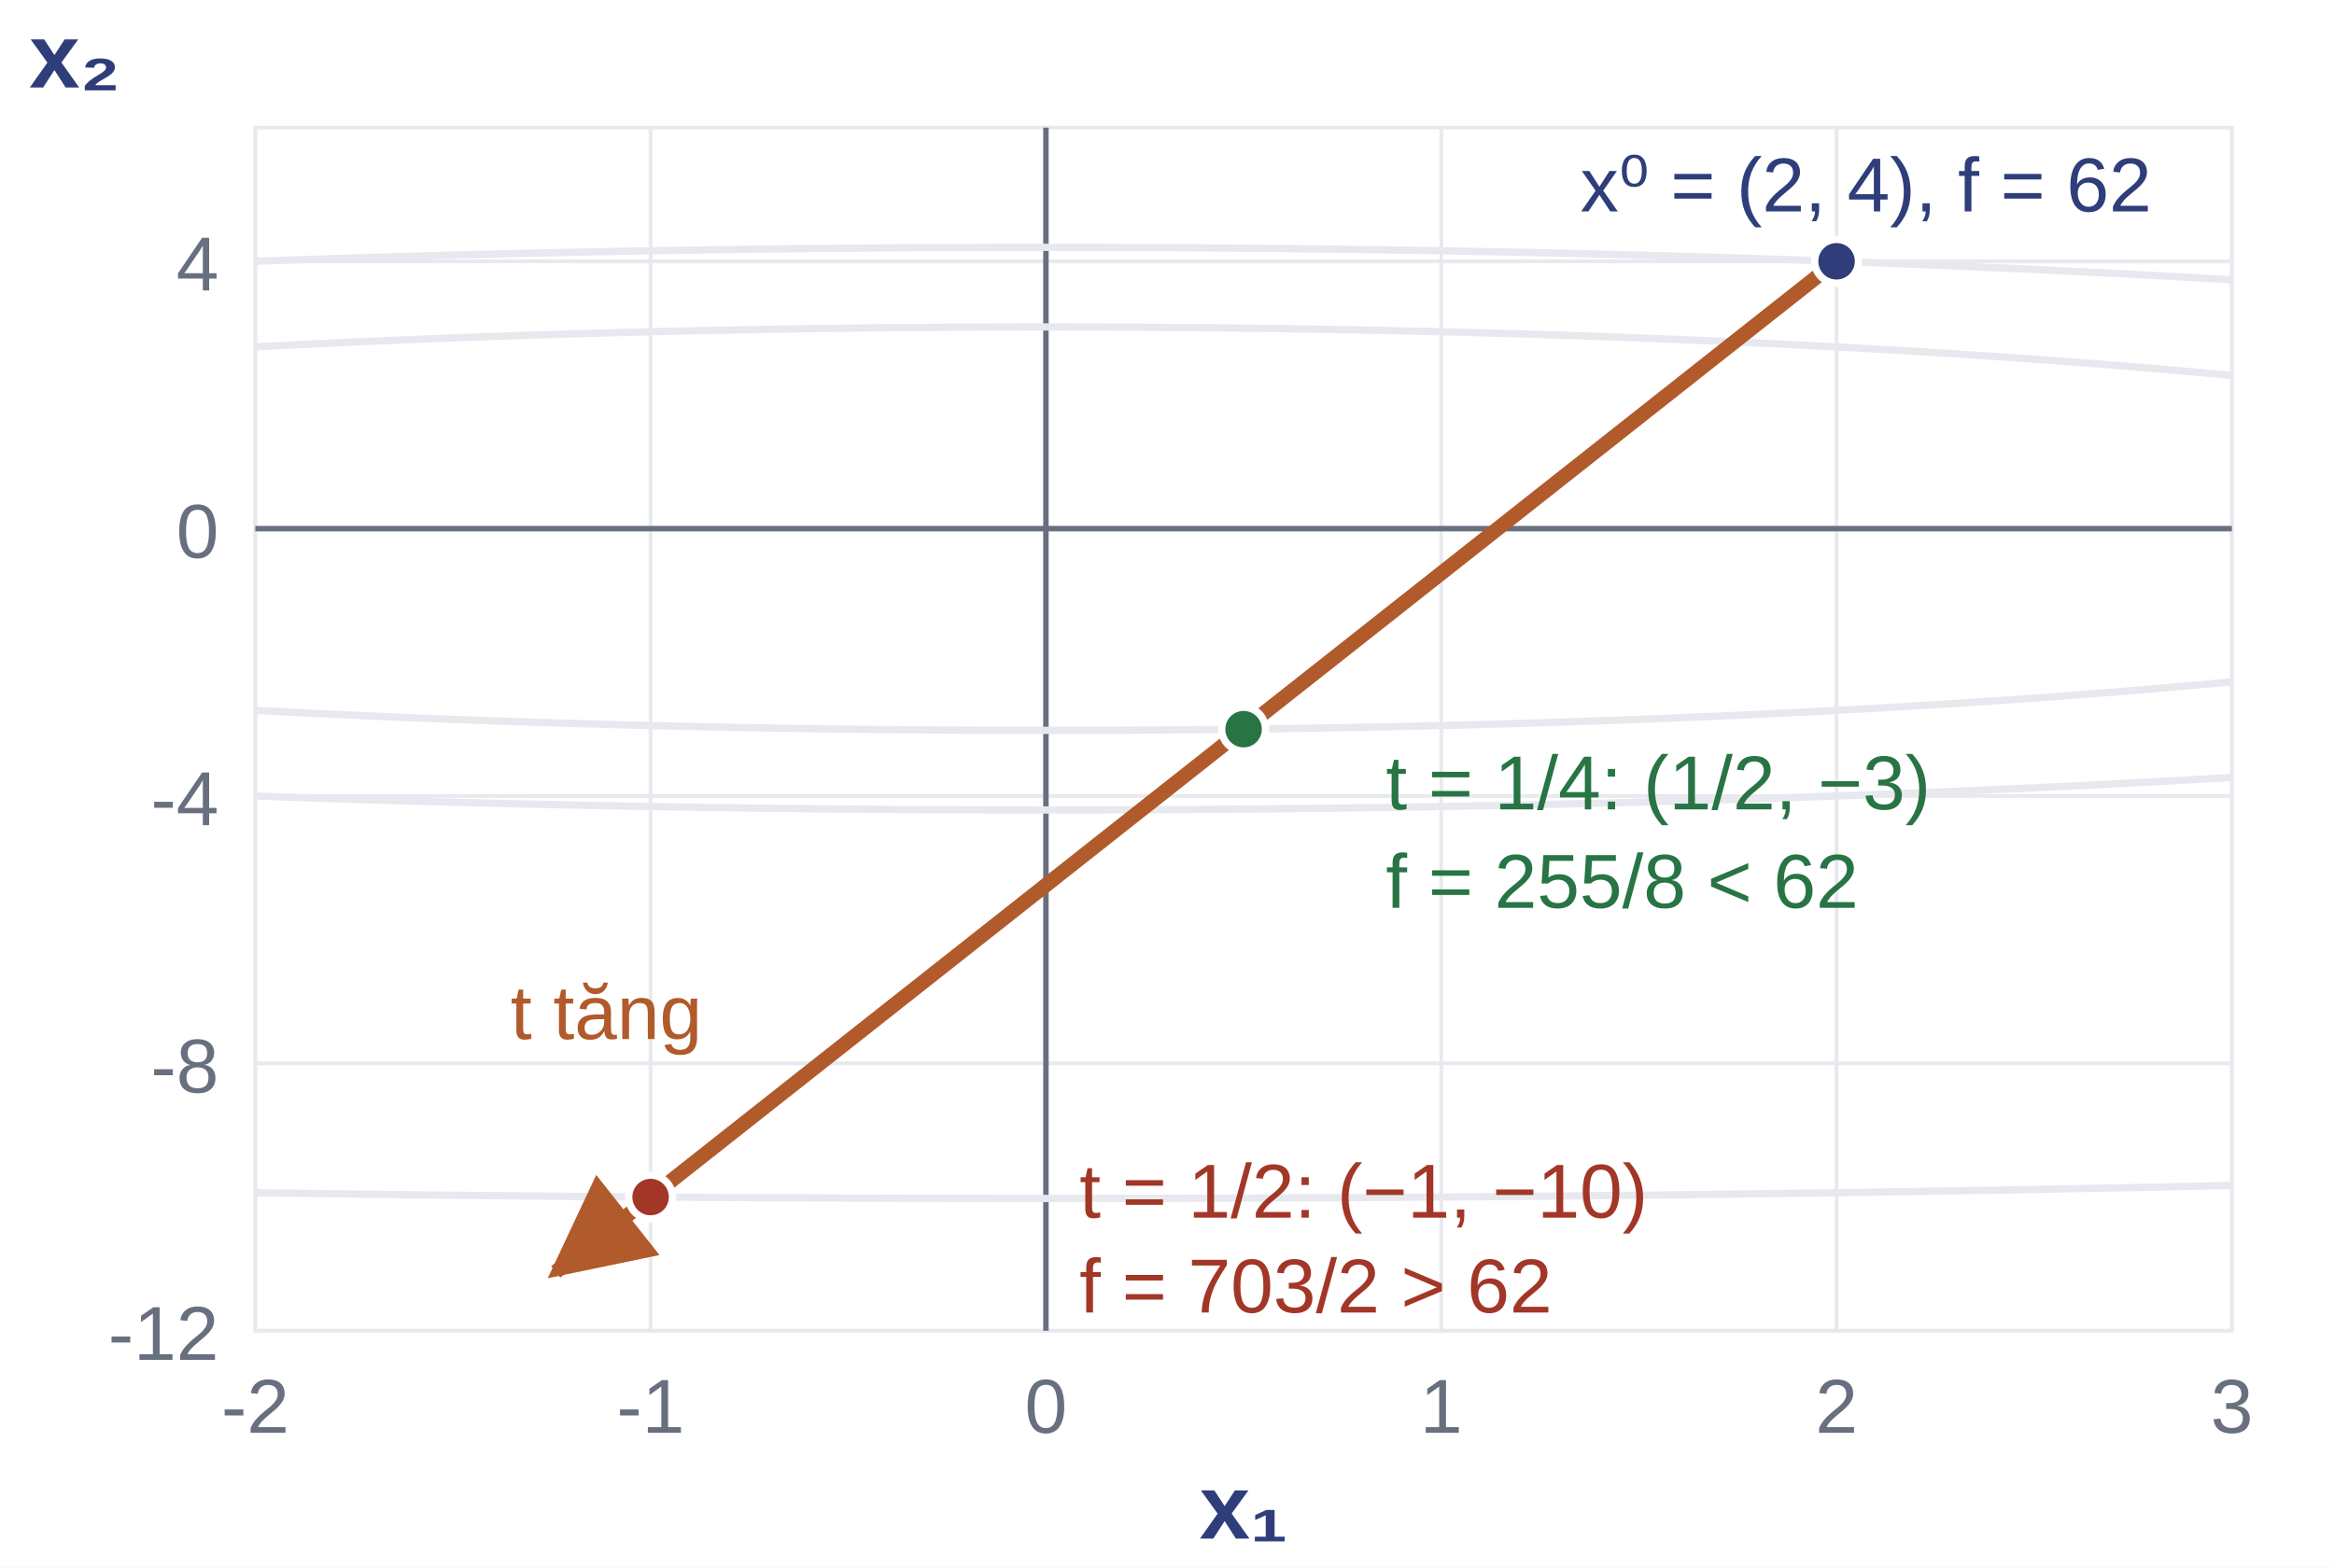
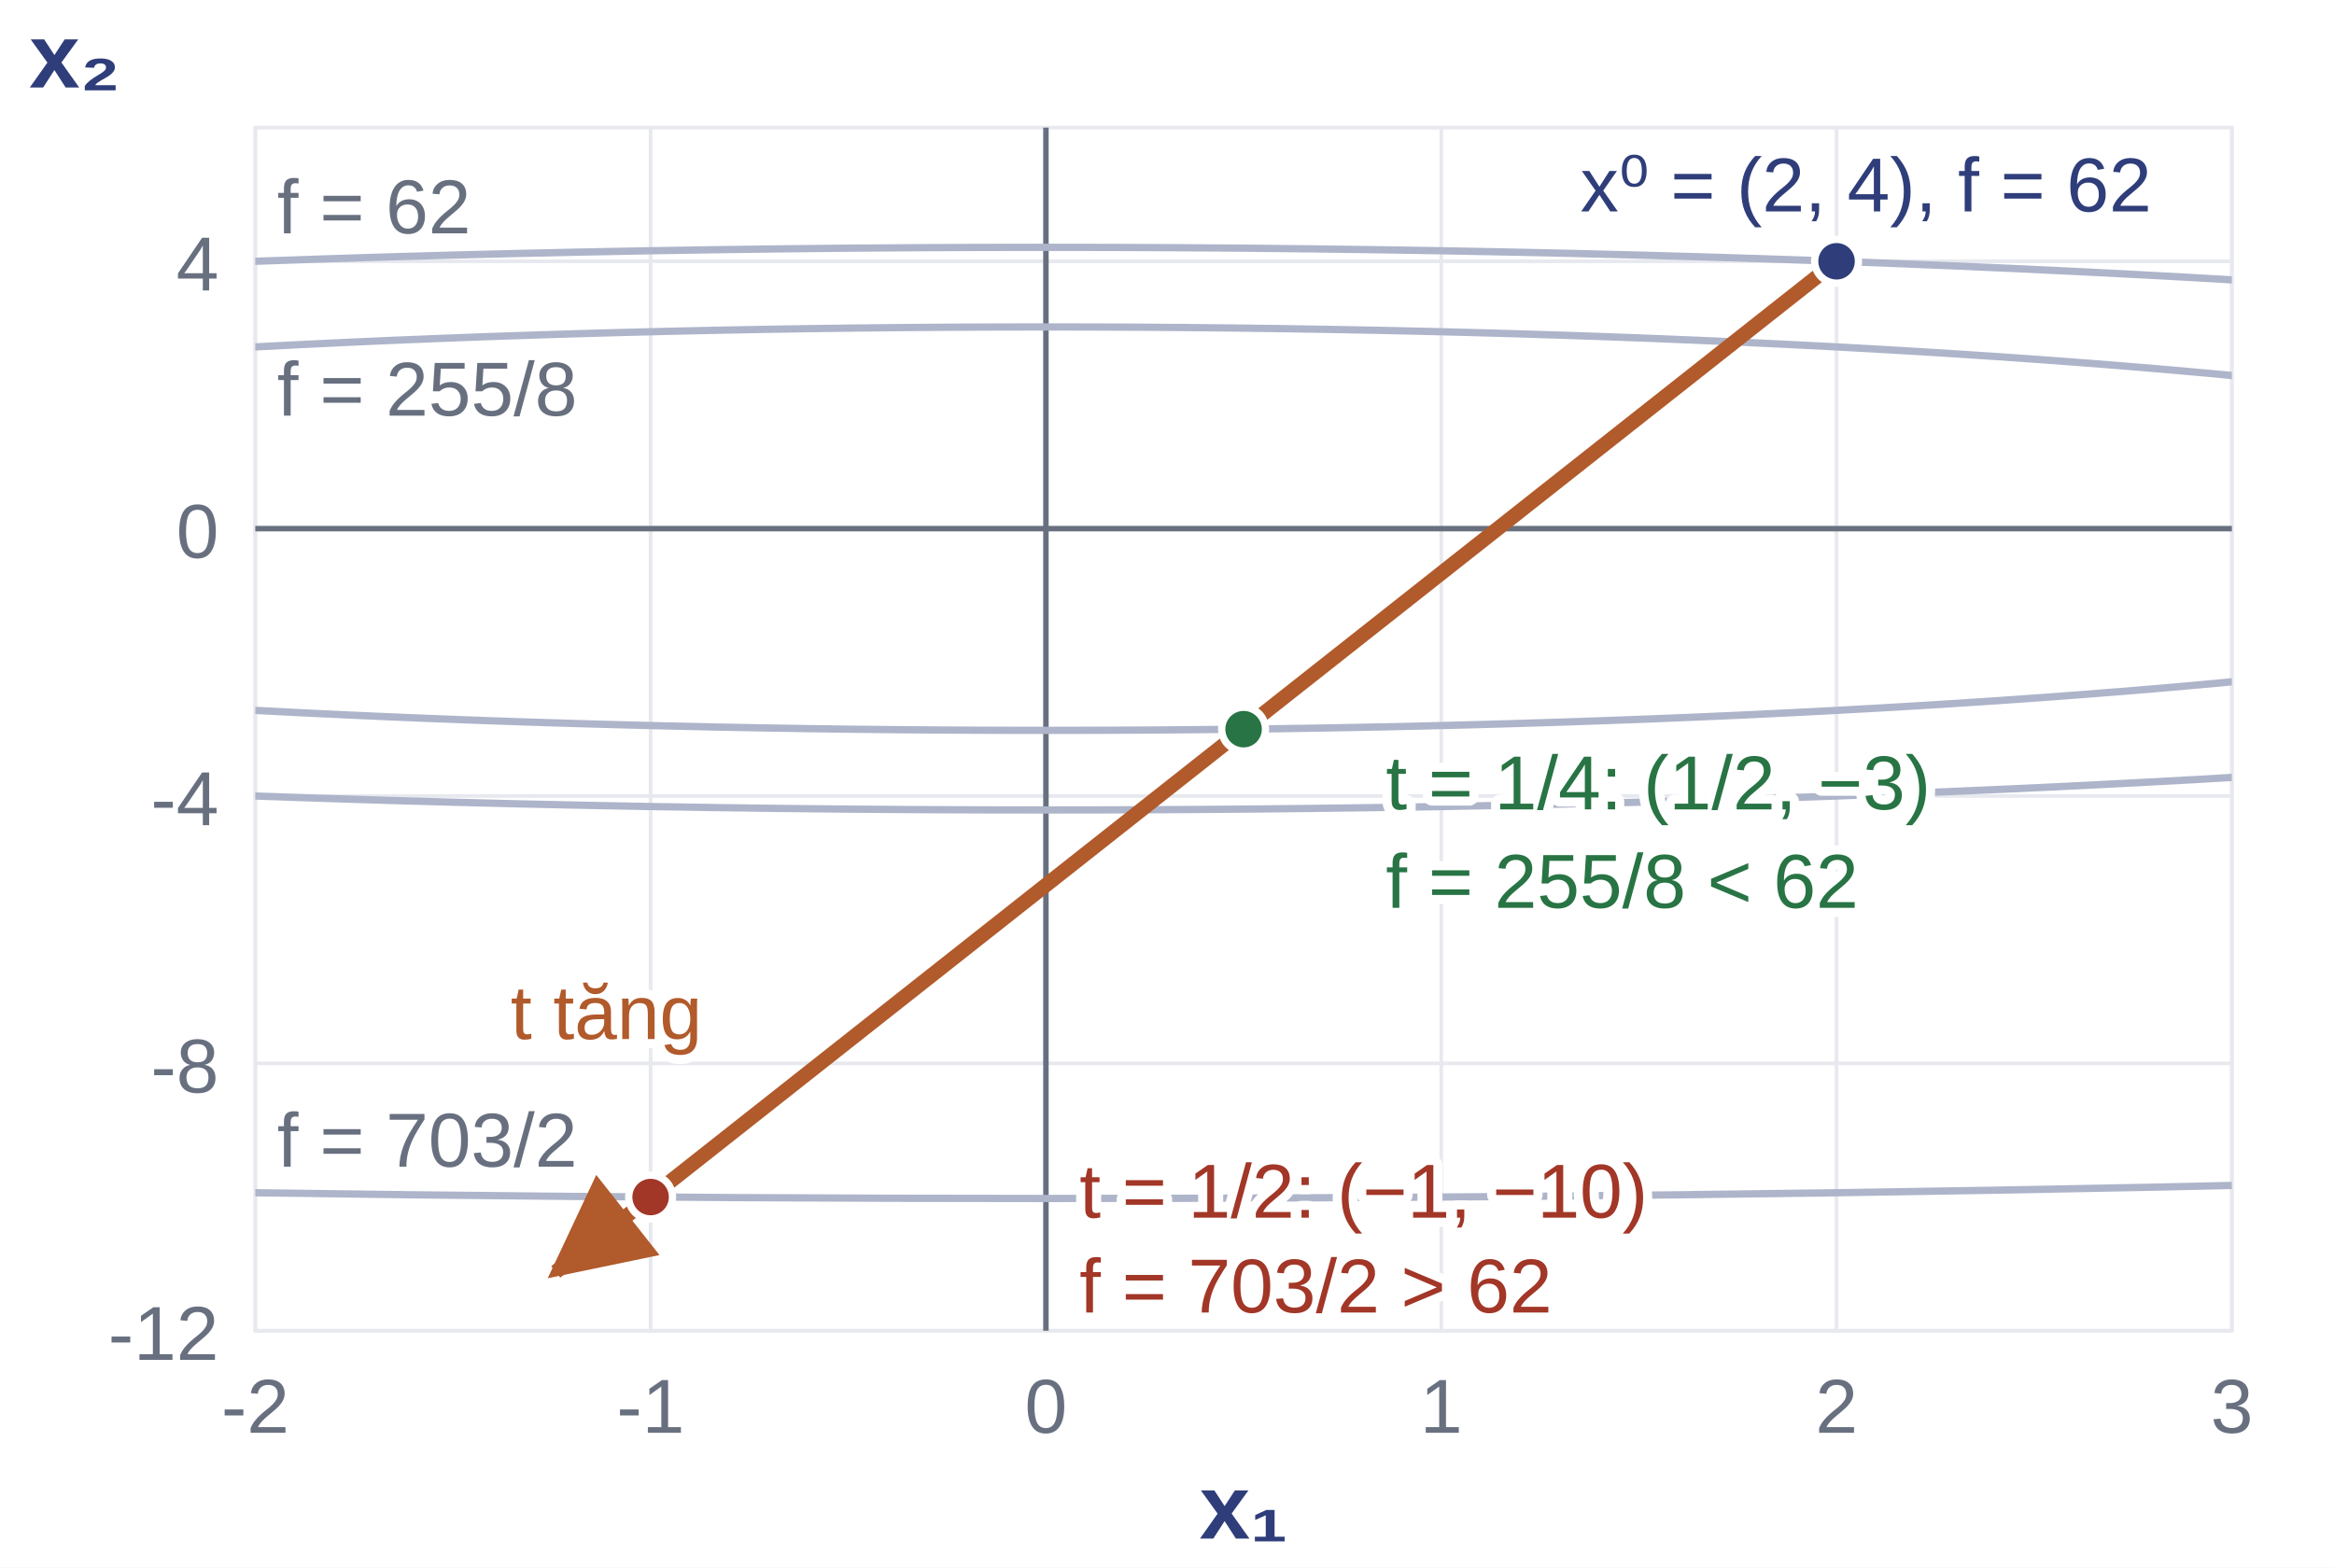
<svg xmlns="http://www.w3.org/2000/svg" viewBox="0 0 640 430" role="img" aria-labelledby="title desc">
  <defs>
    <clipPath id="plot-area">
      <rect x="70" y="35" width="542" height="330" />
    </clipPath>
    <marker id="arrow" viewBox="0 0 10 10" refX="9" refY="5" markerWidth="7" markerHeight="7" orient="auto-start-reverse">
      <path d="M0 0L10 5L0 10Z" fill="context-stroke" />
    </marker>
  </defs>
  <rect width="100%" height="100%" fill="white" />
-   <style>text{font-family:Arial,DejaVu Sans,sans-serif;font-size:24px;fill:#263044}.label{font-size:25px;font-weight:600}.small{font-size:21px}</style>
+   <style>text{font-family:Arial,DejaVu Sans,sans-serif;font-size:24px;fill:#263044}.label{font-size:25px;font-weight:600;paint-order:stroke;stroke:#fff;stroke-width:5px;stroke-linejoin:round}.small{font-size:21px;paint-order:stroke;stroke:#fff;stroke-width:5px;stroke-linejoin:round}</style>
  <rect x="70" y="35" width="542" height="330" fill="none" stroke="#e7e9ef" />
  <path d="M70.0,35V365" stroke="#e7e9ef" />
  <text x="70.00" y="393.00" text-anchor="middle" class="small" style="fill:#687080">-2</text>
  <path d="M178.4,35V365" stroke="#e7e9ef" />
  <text x="178.40" y="393.00" text-anchor="middle" class="small" style="fill:#687080">-1</text>
  <path d="M286.8,35V365" stroke="#e7e9ef" />
  <text x="286.80" y="393.00" text-anchor="middle" class="small" style="fill:#687080">0</text>
  <path d="M395.2,35V365" stroke="#e7e9ef" />
  <text x="395.20" y="393.00" text-anchor="middle" class="small" style="fill:#687080">1</text>
  <path d="M503.6,35V365" stroke="#e7e9ef" />
  <text x="503.60" y="393.00" text-anchor="middle" class="small" style="fill:#687080">2</text>
  <path d="M612.0,35V365" stroke="#e7e9ef" />
  <text x="612.00" y="393.00" text-anchor="middle" class="small" style="fill:#687080">3</text>
  <path d="M70,365.0H612" stroke="#e7e9ef" />
  <text x="60.00" y="373.00" text-anchor="end" class="small" style="fill:#687080">-12</text>
  <path d="M70,291.667H612" stroke="#e7e9ef" />
  <text x="60.00" y="299.67" text-anchor="end" class="small" style="fill:#687080">-8</text>
  <path d="M70,218.333H612" stroke="#e7e9ef" />
  <text x="60.00" y="226.33" text-anchor="end" class="small" style="fill:#687080">-4</text>
  <path d="M70,145.0H612" stroke="#e7e9ef" />
  <text x="60.00" y="153.00" text-anchor="end" class="small" style="fill:#687080">0</text>
  <path d="M70,71.667H612" stroke="#e7e9ef" />
  <text x="60.00" y="79.67" text-anchor="end" class="small" style="fill:#687080">4</text>
  <path d="M286.800,365.000 L286.800,35.000" fill="none" stroke="#687080" stroke-width="1.5" clip-path="url(#plot-area)" />
  <path d="M70.000,145.000 L612.000,145.000" fill="none" stroke="#687080" stroke-width="1.5" clip-path="url(#plot-area)" />
  <text x="341.00" y="422.00" text-anchor="middle" class="label" style="fill:#2f3e7a">x₁</text>
  <text x="8.00" y="24.00" text-anchor="start" class="label" style="fill:#2f3e7a">x₂</text>
-   <path d="M983.714,145.000 L983.476,142.980 L982.759,140.962 L981.566,138.946 L979.897,136.934 L977.752,134.928 L975.134,132.929 L972.045,130.938 L968.485,128.957 L964.459,126.987 L959.968,125.029 L955.015,123.085 L949.605,121.156 L943.741,119.243 L937.426,117.348 L930.665,115.471 L923.463,113.615 L915.825,111.781 L907.755,109.969 L899.260,108.181 L890.346,106.419 L881.017,104.683 L871.282,102.975 L861.145,101.295 L850.616,99.645 L839.699,98.027 L828.404,96.440 L816.738,94.887 L804.708,93.369 L792.324,91.885 L779.593,90.438 L766.524,89.029 L753.127,87.657 L739.410,86.326 L725.383,85.034 L711.055,83.783 L696.436,82.575 L681.537,81.409 L666.367,80.287 L650.937,79.209 L635.257,78.176 L619.339,77.189 L603.193,76.248 L586.829,75.355 L570.261,74.509 L553.498,73.712 L536.552,72.963 L519.435,72.264 L502.158,71.615 L484.734,71.016 L467.175,70.467 L449.491,69.970 L431.697,69.524 L413.803,69.130 L395.821,68.788 L377.766,68.498 L359.647,68.261 L341.479,68.076 L323.274,67.944 L305.043,67.864 L286.800,67.838 L268.557,67.864 L250.326,67.944 L232.121,68.076 L213.953,68.261 L195.834,68.498 L177.779,68.788 L159.797,69.130 L141.903,69.524 L124.109,69.970 L106.425,70.467 L88.866,71.016 L71.442,71.615 L54.165,72.264 L37.048,72.963 L20.102,73.712 L3.339,74.509 L-13.229,75.355 L-29.593,76.248 L-45.739,77.189 L-61.657,78.176 L-77.337,79.209 L-92.767,80.287 L-107.937,81.409 L-122.836,82.575 L-137.455,83.783 L-151.783,85.034 L-165.810,86.326 L-179.527,87.657 L-192.924,89.029 L-205.993,90.438 L-218.724,91.885 L-231.108,93.369 L-243.138,94.887 L-254.804,96.440 L-266.099,98.027 L-277.016,99.645 L-287.545,101.295 L-297.682,102.975 L-307.417,104.683 L-316.746,106.419 L-325.660,108.181 L-334.155,109.969 L-342.225,111.781 L-349.863,113.615 L-357.065,115.471 L-363.826,117.348 L-370.141,119.243 L-376.005,121.156 L-381.415,123.085 L-386.368,125.029 L-390.859,126.987 L-394.885,128.957 L-398.445,130.938 L-401.534,132.929 L-404.152,134.928 L-406.297,136.934 L-407.966,138.946 L-409.159,140.962 L-409.876,142.980 L-410.114,145.000 L-409.876,147.020 L-409.159,149.038 L-407.966,151.054 L-406.297,153.066 L-404.152,155.072 L-401.534,157.071 L-398.445,159.062 L-394.885,161.043 L-390.859,163.013 L-386.368,164.971 L-381.415,166.915 L-376.005,168.844 L-370.141,170.757 L-363.826,172.652 L-357.065,174.529 L-349.863,176.385 L-342.225,178.219 L-334.155,180.031 L-325.660,181.819 L-316.746,183.581 L-307.417,185.317 L-297.682,187.025 L-287.545,188.705 L-277.016,190.355 L-266.099,191.973 L-254.804,193.560 L-243.138,195.113 L-231.108,196.631 L-218.724,198.115 L-205.993,199.562 L-192.924,200.971 L-179.527,202.343 L-165.810,203.674 L-151.783,204.966 L-137.455,206.217 L-122.836,207.425 L-107.937,208.591 L-92.767,209.713 L-77.337,210.791 L-61.657,211.824 L-45.739,212.811 L-29.593,213.752 L-13.229,214.645 L3.339,215.491 L20.102,216.288 L37.048,217.037 L54.165,217.736 L71.442,218.385 L88.866,218.984 L106.425,219.533 L124.109,220.030 L141.903,220.476 L159.797,220.870 L177.779,221.212 L195.834,221.502 L213.953,221.739 L232.121,221.924 L250.326,222.056 L268.557,222.136 L286.800,222.162 L305.043,222.136 L323.274,222.056 L341.479,221.924 L359.647,221.739 L377.766,221.502 L395.821,221.212 L413.803,220.870 L431.697,220.476 L449.491,220.030 L467.175,219.533 L484.734,218.984 L502.158,218.385 L519.435,217.736 L536.552,217.037 L553.498,216.288 L570.261,215.491 L586.829,214.645 L603.193,213.752 L619.339,212.811 L635.257,211.824 L650.937,210.791 L666.367,209.713 L681.537,208.591 L696.436,207.425 L711.055,206.217 L725.383,204.966 L739.410,203.674 L753.127,202.343 L766.524,200.971 L779.593,199.562 L792.324,198.115 L804.708,196.631 L816.738,195.113 L828.404,193.560 L839.699,191.973 L850.616,190.355 L861.145,188.705 L871.282,187.025 L881.017,185.317 L890.346,183.581 L899.260,181.819 L907.755,180.031 L915.825,178.219 L923.463,176.385 L930.665,174.529 L937.426,172.652 L943.741,170.757 L949.605,168.844 L955.015,166.915 L959.968,164.971 L964.459,163.013 L968.485,161.043 L972.045,159.062 L975.134,157.071 L977.752,155.072 L979.897,153.066 L981.566,151.054 L982.759,149.038 L983.476,147.020 L983.714,145.000" fill="none" stroke="#e7e9ef" stroke-width="2" clip-path="url(#plot-area)" />
-   <path d="M786.499,145.000 L786.328,143.552 L785.814,142.104 L784.959,140.659 L783.762,139.217 L782.224,137.778 L780.347,136.345 L778.132,134.918 L775.580,133.497 L772.693,132.084 L769.472,130.680 L765.922,129.286 L762.042,127.903 L757.837,126.532 L753.309,125.173 L748.462,123.827 L743.298,122.497 L737.821,121.181 L732.035,119.882 L725.944,118.601 L719.552,117.337 L712.864,116.092 L705.883,114.867 L698.615,113.663 L691.065,112.480 L683.238,111.319 L675.139,110.182 L666.774,109.068 L658.149,107.979 L649.269,106.916 L640.141,105.878 L630.770,104.868 L621.164,103.884 L611.329,102.929 L601.271,102.003 L590.998,101.107 L580.516,100.240 L569.833,99.404 L558.956,98.599 L547.892,97.826 L536.650,97.086 L525.236,96.378 L513.659,95.704 L501.926,95.063 L490.046,94.457 L478.027,93.885 L465.876,93.348 L453.603,92.847 L441.216,92.381 L428.722,91.952 L416.132,91.559 L403.452,91.202 L390.693,90.883 L377.863,90.600 L364.970,90.355 L352.024,90.147 L339.033,89.977 L326.006,89.844 L312.952,89.749 L299.881,89.693 L286.800,89.674 L273.719,89.693 L260.648,89.749 L247.594,89.844 L234.567,89.977 L221.576,90.147 L208.630,90.355 L195.737,90.600 L182.907,90.883 L170.148,91.202 L157.468,91.559 L144.878,91.952 L132.384,92.381 L119.997,92.847 L107.724,93.348 L95.573,93.885 L83.554,94.457 L71.674,95.063 L59.941,95.704 L48.364,96.378 L36.950,97.086 L25.708,97.826 L14.644,98.599 L3.767,99.404 L-6.916,100.240 L-17.398,101.107 L-27.671,102.003 L-37.729,102.929 L-47.564,103.884 L-57.170,104.868 L-66.541,105.878 L-75.669,106.916 L-84.549,107.979 L-93.174,109.068 L-101.539,110.182 L-109.638,111.319 L-117.465,112.480 L-125.015,113.663 L-132.283,114.867 L-139.264,116.092 L-145.952,117.337 L-152.344,118.601 L-158.435,119.882 L-164.221,121.181 L-169.698,122.497 L-174.862,123.827 L-179.709,125.173 L-184.237,126.532 L-188.442,127.903 L-192.322,129.286 L-195.872,130.680 L-199.093,132.084 L-201.980,133.497 L-204.532,134.918 L-206.747,136.345 L-208.624,137.778 L-210.162,139.217 L-211.359,140.659 L-212.214,142.104 L-212.728,143.552 L-212.899,145.000 L-212.728,146.448 L-212.214,147.896 L-211.359,149.341 L-210.162,150.783 L-208.624,152.222 L-206.747,153.655 L-204.532,155.082 L-201.980,156.503 L-199.093,157.916 L-195.872,159.320 L-192.322,160.714 L-188.442,162.097 L-184.237,163.468 L-179.709,164.827 L-174.862,166.173 L-169.698,167.503 L-164.221,168.819 L-158.435,170.118 L-152.344,171.399 L-145.952,172.663 L-139.264,173.908 L-132.283,175.133 L-125.015,176.337 L-117.465,177.520 L-109.638,178.681 L-101.539,179.818 L-93.174,180.932 L-84.549,182.021 L-75.669,183.084 L-66.541,184.122 L-57.170,185.132 L-47.564,186.116 L-37.729,187.071 L-27.671,187.997 L-17.398,188.893 L-6.916,189.760 L3.767,190.596 L14.644,191.401 L25.708,192.174 L36.950,192.914 L48.364,193.622 L59.941,194.296 L71.674,194.937 L83.554,195.543 L95.573,196.115 L107.724,196.652 L119.997,197.153 L132.384,197.619 L144.878,198.048 L157.468,198.441 L170.148,198.798 L182.907,199.117 L195.737,199.400 L208.630,199.645 L221.576,199.853 L234.567,200.023 L247.594,200.156 L260.648,200.251 L273.719,200.307 L286.800,200.326 L299.881,200.307 L312.952,200.251 L326.006,200.156 L339.033,200.023 L352.024,199.853 L364.970,199.645 L377.863,199.400 L390.693,199.117 L403.452,198.798 L416.132,198.441 L428.722,198.048 L441.216,197.619 L453.603,197.153 L465.876,196.652 L478.027,196.115 L490.046,195.543 L501.926,194.937 L513.659,194.296 L525.236,193.622 L536.650,192.914 L547.892,192.174 L558.956,191.401 L569.833,190.596 L580.516,189.760 L590.998,188.893 L601.271,187.997 L611.329,187.071 L621.164,186.116 L630.770,185.132 L640.141,184.122 L649.269,183.084 L658.149,182.021 L666.774,180.932 L675.139,179.818 L683.238,178.681 L691.065,177.520 L698.615,176.337 L705.883,175.133 L712.864,173.908 L719.552,172.663 L725.944,171.399 L732.035,170.118 L737.821,168.819 L743.298,167.503 L748.462,166.173 L753.309,164.827 L757.837,163.468 L762.042,162.097 L765.922,160.714 L769.472,159.320 L772.693,157.916 L775.580,156.503 L778.132,155.082 L780.347,153.655 L782.224,152.222 L783.762,150.783 L784.959,149.341 L785.814,147.896 L786.328,146.448 L786.499,145.000" fill="none" stroke="#e7e9ef" stroke-width="2" clip-path="url(#plot-area)" />
-   <path d="M1946.182,145.000 L1945.613,140.191 L1943.908,135.385 L1941.066,130.585 L1937.092,125.795 L1931.986,121.019 L1925.752,116.259 L1918.395,111.519 L1909.920,106.801 L1900.333,102.110 L1889.640,97.448 L1877.848,92.819 L1864.966,88.226 L1851.002,83.671 L1835.966,79.159 L1819.869,74.691 L1802.721,70.272 L1784.534,65.904 L1765.320,61.590 L1745.093,57.334 L1723.867,53.137 L1701.656,49.004 L1678.475,44.936 L1654.340,40.937 L1629.268,37.009 L1603.276,33.155 L1576.382,29.378 L1548.604,25.680 L1519.961,22.063 L1490.473,18.532 L1460.160,15.086 L1429.043,11.730 L1397.143,8.465 L1364.482,5.294 L1331.083,2.218 L1296.968,-0.759 L1262.160,-3.637 L1226.684,-6.413 L1190.564,-9.085 L1153.825,-11.652 L1116.491,-14.111 L1078.589,-16.461 L1040.144,-18.701 L1001.182,-20.828 L961.731,-22.842 L921.818,-24.740 L881.469,-26.523 L840.713,-28.188 L799.577,-29.734 L758.090,-31.160 L716.280,-32.465 L674.175,-33.649 L631.805,-34.711 L589.198,-35.649 L546.385,-36.464 L503.393,-37.154 L460.253,-37.719 L416.994,-38.159 L373.645,-38.474 L330.238,-38.663 L286.800,-38.726 L243.362,-38.663 L199.955,-38.474 L156.606,-38.159 L113.347,-37.719 L70.207,-37.154 L27.215,-36.464 L-15.598,-35.649 L-58.205,-34.711 L-100.575,-33.649 L-142.680,-32.465 L-184.490,-31.160 L-225.977,-29.734 L-267.113,-28.188 L-307.869,-26.523 L-348.218,-24.740 L-388.131,-22.842 L-427.582,-20.828 L-466.544,-18.701 L-504.989,-16.461 L-542.891,-14.111 L-580.225,-11.652 L-616.964,-9.085 L-653.084,-6.413 L-688.560,-3.637 L-723.368,-0.759 L-757.483,2.218 L-790.882,5.294 L-823.543,8.465 L-855.443,11.730 L-886.560,15.086 L-916.873,18.532 L-946.361,22.063 L-975.004,25.680 L-1002.782,29.378 L-1029.676,33.155 L-1055.668,37.009 L-1080.740,40.937 L-1104.875,44.936 L-1128.056,49.004 L-1150.267,53.137 L-1171.493,57.334 L-1191.720,61.590 L-1210.934,65.904 L-1229.121,70.272 L-1246.269,74.691 L-1262.366,79.159 L-1277.402,83.671 L-1291.366,88.226 L-1304.248,92.819 L-1316.040,97.448 L-1326.733,102.110 L-1336.320,106.801 L-1344.795,111.519 L-1352.152,116.259 L-1358.386,121.019 L-1363.492,125.795 L-1367.466,130.585 L-1370.308,135.385 L-1372.013,140.191 L-1372.582,145.000 L-1372.013,149.809 L-1370.308,154.615 L-1367.466,159.415 L-1363.492,164.205 L-1358.386,168.981 L-1352.152,173.741 L-1344.795,178.481 L-1336.320,183.199 L-1326.733,187.890 L-1316.040,192.552 L-1304.248,197.181 L-1291.366,201.774 L-1277.402,206.329 L-1262.366,210.841 L-1246.269,215.309 L-1229.121,219.728 L-1210.934,224.096 L-1191.720,228.410 L-1171.493,232.666 L-1150.267,236.863 L-1128.056,240.996 L-1104.875,245.064 L-1080.740,249.063 L-1055.668,252.991 L-1029.676,256.845 L-1002.782,260.622 L-975.004,264.320 L-946.361,267.937 L-916.873,271.468 L-886.560,274.914 L-855.443,278.270 L-823.543,281.535 L-790.882,284.706 L-757.483,287.782 L-723.368,290.759 L-688.560,293.637 L-653.084,296.413 L-616.964,299.085 L-580.225,301.652 L-542.891,304.111 L-504.989,306.461 L-466.544,308.701 L-427.582,310.828 L-388.131,312.842 L-348.218,314.740 L-307.869,316.523 L-267.113,318.188 L-225.977,319.734 L-184.490,321.160 L-142.680,322.465 L-100.575,323.649 L-58.205,324.711 L-15.598,325.649 L27.215,326.464 L70.207,327.154 L113.347,327.719 L156.606,328.159 L199.955,328.474 L243.362,328.663 L286.800,328.726 L330.238,328.663 L373.645,328.474 L416.994,328.159 L460.253,327.719 L503.393,327.154 L546.385,326.464 L589.198,325.649 L631.805,324.711 L674.175,323.649 L716.280,322.465 L758.090,321.160 L799.577,319.734 L840.713,318.188 L881.469,316.523 L921.818,314.740 L961.731,312.842 L1001.182,310.828 L1040.144,308.701 L1078.589,306.461 L1116.491,304.111 L1153.825,301.652 L1190.564,299.085 L1226.684,296.413 L1262.160,293.637 L1296.968,290.759 L1331.083,287.782 L1364.482,284.706 L1397.143,281.535 L1429.043,278.270 L1460.160,274.914 L1490.473,271.468 L1519.961,267.937 L1548.604,264.320 L1576.382,260.622 L1603.276,256.845 L1629.268,252.991 L1654.340,249.063 L1678.475,245.064 L1701.656,240.996 L1723.867,236.863 L1745.093,232.666 L1765.320,228.410 L1784.534,224.096 L1802.721,219.728 L1819.869,215.309 L1835.966,210.841 L1851.002,206.329 L1864.966,201.774 L1877.848,197.181 L1889.640,192.552 L1900.333,187.890 L1909.920,183.199 L1918.395,178.481 L1925.752,173.741 L1931.986,168.981 L1937.092,164.205 L1941.066,159.415 L1943.908,154.615 L1945.613,149.809 L1946.182,145.000" fill="none" stroke="#e7e9ef" stroke-width="2" clip-path="url(#plot-area)" />
+   <path d="M983.714,145.000 L983.476,142.980 L982.759,140.962 L981.566,138.946 L979.897,136.934 L977.752,134.928 L975.134,132.929 L972.045,130.938 L968.485,128.957 L964.459,126.987 L959.968,125.029 L955.015,123.085 L949.605,121.156 L943.741,119.243 L937.426,117.348 L930.665,115.471 L923.463,113.615 L915.825,111.781 L907.755,109.969 L899.260,108.181 L890.346,106.419 L881.017,104.683 L871.282,102.975 L861.145,101.295 L850.616,99.645 L839.699,98.027 L828.404,96.440 L816.738,94.887 L804.708,93.369 L792.324,91.885 L779.593,90.438 L766.524,89.029 L753.127,87.657 L739.410,86.326 L725.383,85.034 L711.055,83.783 L696.436,82.575 L681.537,81.409 L666.367,80.287 L650.937,79.209 L635.257,78.176 L619.339,77.189 L603.193,76.248 L586.829,75.355 L570.261,74.509 L553.498,73.712 L536.552,72.963 L519.435,72.264 L502.158,71.615 L484.734,71.016 L467.175,70.467 L449.491,69.970 L431.697,69.524 L413.803,69.130 L395.821,68.788 L377.766,68.498 L359.647,68.261 L341.479,68.076 L323.274,67.944 L305.043,67.864 L286.800,67.838 L268.557,67.864 L250.326,67.944 L232.121,68.076 L213.953,68.261 L195.834,68.498 L177.779,68.788 L159.797,69.130 L141.903,69.524 L124.109,69.970 L106.425,70.467 L88.866,71.016 L71.442,71.615 L54.165,72.264 L37.048,72.963 L20.102,73.712 L3.339,74.509 L-13.229,75.355 L-29.593,76.248 L-45.739,77.189 L-61.657,78.176 L-77.337,79.209 L-92.767,80.287 L-107.937,81.409 L-122.836,82.575 L-137.455,83.783 L-151.783,85.034 L-165.810,86.326 L-179.527,87.657 L-192.924,89.029 L-205.993,90.438 L-218.724,91.885 L-231.108,93.369 L-243.138,94.887 L-254.804,96.440 L-266.099,98.027 L-277.016,99.645 L-287.545,101.295 L-297.682,102.975 L-307.417,104.683 L-316.746,106.419 L-325.660,108.181 L-334.155,109.969 L-342.225,111.781 L-349.863,113.615 L-357.065,115.471 L-363.826,117.348 L-370.141,119.243 L-376.005,121.156 L-381.415,123.085 L-386.368,125.029 L-390.859,126.987 L-394.885,128.957 L-398.445,130.938 L-401.534,132.929 L-404.152,134.928 L-406.297,136.934 L-407.966,138.946 L-409.159,140.962 L-409.876,142.980 L-410.114,145.000 L-409.876,147.020 L-409.159,149.038 L-407.966,151.054 L-406.297,153.066 L-404.152,155.072 L-401.534,157.071 L-398.445,159.062 L-394.885,161.043 L-390.859,163.013 L-386.368,164.971 L-381.415,166.915 L-376.005,168.844 L-370.141,170.757 L-363.826,172.652 L-357.065,174.529 L-349.863,176.385 L-342.225,178.219 L-334.155,180.031 L-325.660,181.819 L-316.746,183.581 L-307.417,185.317 L-297.682,187.025 L-287.545,188.705 L-277.016,190.355 L-266.099,191.973 L-254.804,193.560 L-243.138,195.113 L-231.108,196.631 L-218.724,198.115 L-205.993,199.562 L-192.924,200.971 L-179.527,202.343 L-165.810,203.674 L-151.783,204.966 L-137.455,206.217 L-122.836,207.425 L-107.937,208.591 L-92.767,209.713 L-77.337,210.791 L-61.657,211.824 L-45.739,212.811 L-29.593,213.752 L-13.229,214.645 L3.339,215.491 L20.102,216.288 L37.048,217.037 L54.165,217.736 L71.442,218.385 L88.866,218.984 L106.425,219.533 L124.109,220.030 L141.903,220.476 L159.797,220.870 L177.779,221.212 L195.834,221.502 L213.953,221.739 L232.121,221.924 L250.326,222.056 L268.557,222.136 L286.800,222.162 L305.043,222.136 L323.274,222.056 L341.479,221.924 L359.647,221.739 L377.766,221.502 L395.821,221.212 L413.803,220.870 L431.697,220.476 L449.491,220.030 L467.175,219.533 L484.734,218.984 L502.158,218.385 L519.435,217.736 L536.552,217.037 L553.498,216.288 L570.261,215.491 L586.829,214.645 L603.193,213.752 L619.339,212.811 L635.257,211.824 L650.937,210.791 L666.367,209.713 L681.537,208.591 L696.436,207.425 L711.055,206.217 L725.383,204.966 L739.410,203.674 L753.127,202.343 L766.524,200.971 L779.593,199.562 L792.324,198.115 L804.708,196.631 L816.738,195.113 L828.404,193.560 L839.699,191.973 L850.616,190.355 L861.145,188.705 L871.282,187.025 L881.017,185.317 L890.346,183.581 L899.260,181.819 L907.755,180.031 L915.825,178.219 L923.463,176.385 L930.665,174.529 L937.426,172.652 L943.741,170.757 L949.605,168.844 L955.015,166.915 L959.968,164.971 L964.459,163.013 L968.485,161.043 L972.045,159.062 L975.134,157.071 L977.752,155.072 L979.897,153.066 L981.566,151.054 L982.759,149.038 L983.476,147.020 L983.714,145.000" fill="none" stroke="#aeb5ca" stroke-width="2" clip-path="url(#plot-area)" />
+   <path d="M786.499,145.000 L786.328,143.552 L785.814,142.104 L784.959,140.659 L783.762,139.217 L782.224,137.778 L780.347,136.345 L778.132,134.918 L775.580,133.497 L772.693,132.084 L769.472,130.680 L765.922,129.286 L762.042,127.903 L757.837,126.532 L753.309,125.173 L748.462,123.827 L743.298,122.497 L737.821,121.181 L732.035,119.882 L725.944,118.601 L719.552,117.337 L712.864,116.092 L705.883,114.867 L698.615,113.663 L691.065,112.480 L683.238,111.319 L675.139,110.182 L666.774,109.068 L658.149,107.979 L649.269,106.916 L640.141,105.878 L630.770,104.868 L621.164,103.884 L611.329,102.929 L601.271,102.003 L590.998,101.107 L580.516,100.240 L569.833,99.404 L558.956,98.599 L547.892,97.826 L536.650,97.086 L525.236,96.378 L513.659,95.704 L501.926,95.063 L490.046,94.457 L478.027,93.885 L465.876,93.348 L453.603,92.847 L441.216,92.381 L428.722,91.952 L416.132,91.559 L403.452,91.202 L390.693,90.883 L377.863,90.600 L364.970,90.355 L352.024,90.147 L339.033,89.977 L326.006,89.844 L312.952,89.749 L299.881,89.693 L286.800,89.674 L273.719,89.693 L260.648,89.749 L247.594,89.844 L234.567,89.977 L221.576,90.147 L208.630,90.355 L195.737,90.600 L182.907,90.883 L170.148,91.202 L157.468,91.559 L144.878,91.952 L132.384,92.381 L119.997,92.847 L107.724,93.348 L95.573,93.885 L83.554,94.457 L71.674,95.063 L59.941,95.704 L48.364,96.378 L36.950,97.086 L25.708,97.826 L14.644,98.599 L3.767,99.404 L-6.916,100.240 L-17.398,101.107 L-27.671,102.003 L-37.729,102.929 L-47.564,103.884 L-57.170,104.868 L-66.541,105.878 L-75.669,106.916 L-84.549,107.979 L-93.174,109.068 L-101.539,110.182 L-109.638,111.319 L-117.465,112.480 L-125.015,113.663 L-132.283,114.867 L-139.264,116.092 L-145.952,117.337 L-152.344,118.601 L-158.435,119.882 L-164.221,121.181 L-169.698,122.497 L-174.862,123.827 L-179.709,125.173 L-184.237,126.532 L-188.442,127.903 L-192.322,129.286 L-195.872,130.680 L-199.093,132.084 L-201.980,133.497 L-204.532,134.918 L-206.747,136.345 L-208.624,137.778 L-210.162,139.217 L-211.359,140.659 L-212.214,142.104 L-212.728,143.552 L-212.899,145.000 L-212.728,146.448 L-212.214,147.896 L-211.359,149.341 L-210.162,150.783 L-208.624,152.222 L-206.747,153.655 L-204.532,155.082 L-201.980,156.503 L-199.093,157.916 L-195.872,159.320 L-192.322,160.714 L-188.442,162.097 L-184.237,163.468 L-179.709,164.827 L-174.862,166.173 L-169.698,167.503 L-164.221,168.819 L-158.435,170.118 L-152.344,171.399 L-145.952,172.663 L-139.264,173.908 L-132.283,175.133 L-125.015,176.337 L-117.465,177.520 L-109.638,178.681 L-101.539,179.818 L-93.174,180.932 L-84.549,182.021 L-75.669,183.084 L-66.541,184.122 L-57.170,185.132 L-47.564,186.116 L-37.729,187.071 L-27.671,187.997 L-17.398,188.893 L-6.916,189.760 L3.767,190.596 L14.644,191.401 L25.708,192.174 L36.950,192.914 L48.364,193.622 L59.941,194.296 L71.674,194.937 L83.554,195.543 L95.573,196.115 L107.724,196.652 L119.997,197.153 L132.384,197.619 L144.878,198.048 L157.468,198.441 L170.148,198.798 L182.907,199.117 L195.737,199.400 L208.630,199.645 L221.576,199.853 L234.567,200.023 L247.594,200.156 L260.648,200.251 L273.719,200.307 L286.800,200.326 L299.881,200.307 L312.952,200.251 L326.006,200.156 L339.033,200.023 L352.024,199.853 L364.970,199.645 L377.863,199.400 L390.693,199.117 L403.452,198.798 L416.132,198.441 L428.722,198.048 L441.216,197.619 L453.603,197.153 L465.876,196.652 L478.027,196.115 L490.046,195.543 L501.926,194.937 L513.659,194.296 L525.236,193.622 L536.650,192.914 L547.892,192.174 L558.956,191.401 L569.833,190.596 L580.516,189.760 L590.998,188.893 L601.271,187.997 L611.329,187.071 L621.164,186.116 L630.770,185.132 L640.141,184.122 L649.269,183.084 L658.149,182.021 L666.774,180.932 L675.139,179.818 L683.238,178.681 L691.065,177.520 L698.615,176.337 L705.883,175.133 L712.864,173.908 L719.552,172.663 L725.944,171.399 L732.035,170.118 L737.821,168.819 L743.298,167.503 L748.462,166.173 L753.309,164.827 L757.837,163.468 L762.042,162.097 L765.922,160.714 L769.472,159.320 L772.693,157.916 L775.580,156.503 L778.132,155.082 L780.347,153.655 L782.224,152.222 L783.762,150.783 L784.959,149.341 L785.814,147.896 L786.328,146.448 L786.499,145.000" fill="none" stroke="#aeb5ca" stroke-width="2" clip-path="url(#plot-area)" />
+   <path d="M1946.182,145.000 L1945.613,140.191 L1943.908,135.385 L1941.066,130.585 L1937.092,125.795 L1931.986,121.019 L1925.752,116.259 L1918.395,111.519 L1909.920,106.801 L1900.333,102.110 L1889.640,97.448 L1877.848,92.819 L1864.966,88.226 L1851.002,83.671 L1835.966,79.159 L1819.869,74.691 L1802.721,70.272 L1784.534,65.904 L1765.320,61.590 L1745.093,57.334 L1723.867,53.137 L1701.656,49.004 L1678.475,44.936 L1654.340,40.937 L1629.268,37.009 L1603.276,33.155 L1576.382,29.378 L1548.604,25.680 L1519.961,22.063 L1490.473,18.532 L1460.160,15.086 L1429.043,11.730 L1397.143,8.465 L1364.482,5.294 L1331.083,2.218 L1296.968,-0.759 L1262.160,-3.637 L1226.684,-6.413 L1190.564,-9.085 L1153.825,-11.652 L1116.491,-14.111 L1078.589,-16.461 L1040.144,-18.701 L1001.182,-20.828 L961.731,-22.842 L921.818,-24.740 L881.469,-26.523 L840.713,-28.188 L799.577,-29.734 L758.090,-31.160 L716.280,-32.465 L674.175,-33.649 L631.805,-34.711 L589.198,-35.649 L546.385,-36.464 L503.393,-37.154 L460.253,-37.719 L416.994,-38.159 L373.645,-38.474 L330.238,-38.663 L286.800,-38.726 L243.362,-38.663 L199.955,-38.474 L156.606,-38.159 L113.347,-37.719 L70.207,-37.154 L27.215,-36.464 L-15.598,-35.649 L-58.205,-34.711 L-100.575,-33.649 L-142.680,-32.465 L-184.490,-31.160 L-225.977,-29.734 L-267.113,-28.188 L-307.869,-26.523 L-348.218,-24.740 L-388.131,-22.842 L-427.582,-20.828 L-466.544,-18.701 L-504.989,-16.461 L-542.891,-14.111 L-580.225,-11.652 L-616.964,-9.085 L-653.084,-6.413 L-688.560,-3.637 L-723.368,-0.759 L-757.483,2.218 L-790.882,5.294 L-823.543,8.465 L-855.443,11.730 L-886.560,15.086 L-916.873,18.532 L-946.361,22.063 L-975.004,25.680 L-1002.782,29.378 L-1029.676,33.155 L-1055.668,37.009 L-1080.740,40.937 L-1104.875,44.936 L-1128.056,49.004 L-1150.267,53.137 L-1171.493,57.334 L-1191.720,61.590 L-1210.934,65.904 L-1229.121,70.272 L-1246.269,74.691 L-1262.366,79.159 L-1277.402,83.671 L-1291.366,88.226 L-1304.248,92.819 L-1316.040,97.448 L-1326.733,102.110 L-1336.320,106.801 L-1344.795,111.519 L-1352.152,116.259 L-1358.386,121.019 L-1363.492,125.795 L-1367.466,130.585 L-1370.308,135.385 L-1372.013,140.191 L-1372.582,145.000 L-1372.013,149.809 L-1370.308,154.615 L-1367.466,159.415 L-1363.492,164.205 L-1358.386,168.981 L-1352.152,173.741 L-1344.795,178.481 L-1336.320,183.199 L-1326.733,187.890 L-1316.040,192.552 L-1304.248,197.181 L-1291.366,201.774 L-1277.402,206.329 L-1262.366,210.841 L-1246.269,215.309 L-1229.121,219.728 L-1210.934,224.096 L-1191.720,228.410 L-1171.493,232.666 L-1150.267,236.863 L-1128.056,240.996 L-1104.875,245.064 L-1080.740,249.063 L-1055.668,252.991 L-1029.676,256.845 L-1002.782,260.622 L-975.004,264.320 L-946.361,267.937 L-916.873,271.468 L-886.560,274.914 L-855.443,278.270 L-823.543,281.535 L-790.882,284.706 L-757.483,287.782 L-723.368,290.759 L-688.560,293.637 L-653.084,296.413 L-616.964,299.085 L-580.225,301.652 L-542.891,304.111 L-504.989,306.461 L-466.544,308.701 L-427.582,310.828 L-388.131,312.842 L-348.218,314.740 L-307.869,316.523 L-267.113,318.188 L-225.977,319.734 L-184.490,321.160 L-142.680,322.465 L-100.575,323.649 L-58.205,324.711 L-15.598,325.649 L27.215,326.464 L70.207,327.154 L113.347,327.719 L156.606,328.159 L199.955,328.474 L243.362,328.663 L286.800,328.726 L330.238,328.663 L373.645,328.474 L416.994,328.159 L460.253,327.719 L503.393,327.154 L546.385,326.464 L589.198,325.649 L631.805,324.711 L674.175,323.649 L716.280,322.465 L758.090,321.160 L799.577,319.734 L840.713,318.188 L881.469,316.523 L921.818,314.740 L961.731,312.842 L1001.182,310.828 L1040.144,308.701 L1078.589,306.461 L1116.491,304.111 L1153.825,301.652 L1190.564,299.085 L1226.684,296.413 L1262.160,293.637 L1296.968,290.759 L1331.083,287.782 L1364.482,284.706 L1397.143,281.535 L1429.043,278.270 L1460.160,274.914 L1490.473,271.468 L1519.961,267.937 L1548.604,264.320 L1576.382,260.622 L1603.276,256.845 L1629.268,252.991 L1654.340,249.063 L1678.475,245.064 L1701.656,240.996 L1723.867,236.863 L1745.093,232.666 L1765.320,228.410 L1784.534,224.096 L1802.721,219.728 L1819.869,215.309 L1835.966,210.841 L1851.002,206.329 L1864.966,201.774 L1877.848,197.181 L1889.640,192.552 L1900.333,187.890 L1909.920,183.199 L1918.395,178.481 L1925.752,173.741 L1931.986,168.981 L1937.092,164.205 L1941.066,159.415 L1943.908,154.615 L1945.613,149.809 L1946.182,145.000" fill="none" stroke="#aeb5ca" stroke-width="2" clip-path="url(#plot-area)" />
+   <text x="76.00" y="64.00" text-anchor="start" class="small" style="fill:#687080">f = 62</text>
+   <text x="76.00" y="114.00" text-anchor="start" class="small" style="fill:#687080">f = 255/8</text>
+   <text x="76.00" y="320.00" text-anchor="start" class="small" style="fill:#687080">f = 703/2</text>
  <path d="M503.600,71.667 L152.384,348.867" fill="none" stroke="#b15a2b" stroke-width="4" clip-path="url(#plot-area)" marker-end="url(#arrow)" />
  <text x="140.00" y="285.00" text-anchor="start" class="small" style="fill:#b15a2b">t tăng</text>
  <circle cx="503.600" cy="71.667" r="6" fill="#2f3e7a" stroke="white" stroke-width="2" />
  <text x="590.00" y="58.00" text-anchor="end" class="small" style="fill:#2f3e7a">x⁰ = (2, 4), f = 62</text>
  <circle cx="341.000" cy="200.000" r="6" fill="#287444" stroke="white" stroke-width="2" />
  <text x="380.00" y="222.00" text-anchor="start" class="small" style="fill:#287444">t = 1/4: (1/2, −3)</text>
  <text x="380.00" y="249.00" text-anchor="start" class="small" style="fill:#287444">f = 255/8 &lt; 62</text>
  <circle cx="178.400" cy="328.333" r="6" fill="#a23627" stroke="white" stroke-width="2" />
  <text x="296.00" y="334.00" text-anchor="start" class="small" style="fill:#a23627">t = 1/2: (−1, −10)</text>
  <text x="296.00" y="360.00" text-anchor="start" class="small" style="fill:#a23627">f = 703/2 &gt; 62</text>
</svg>
